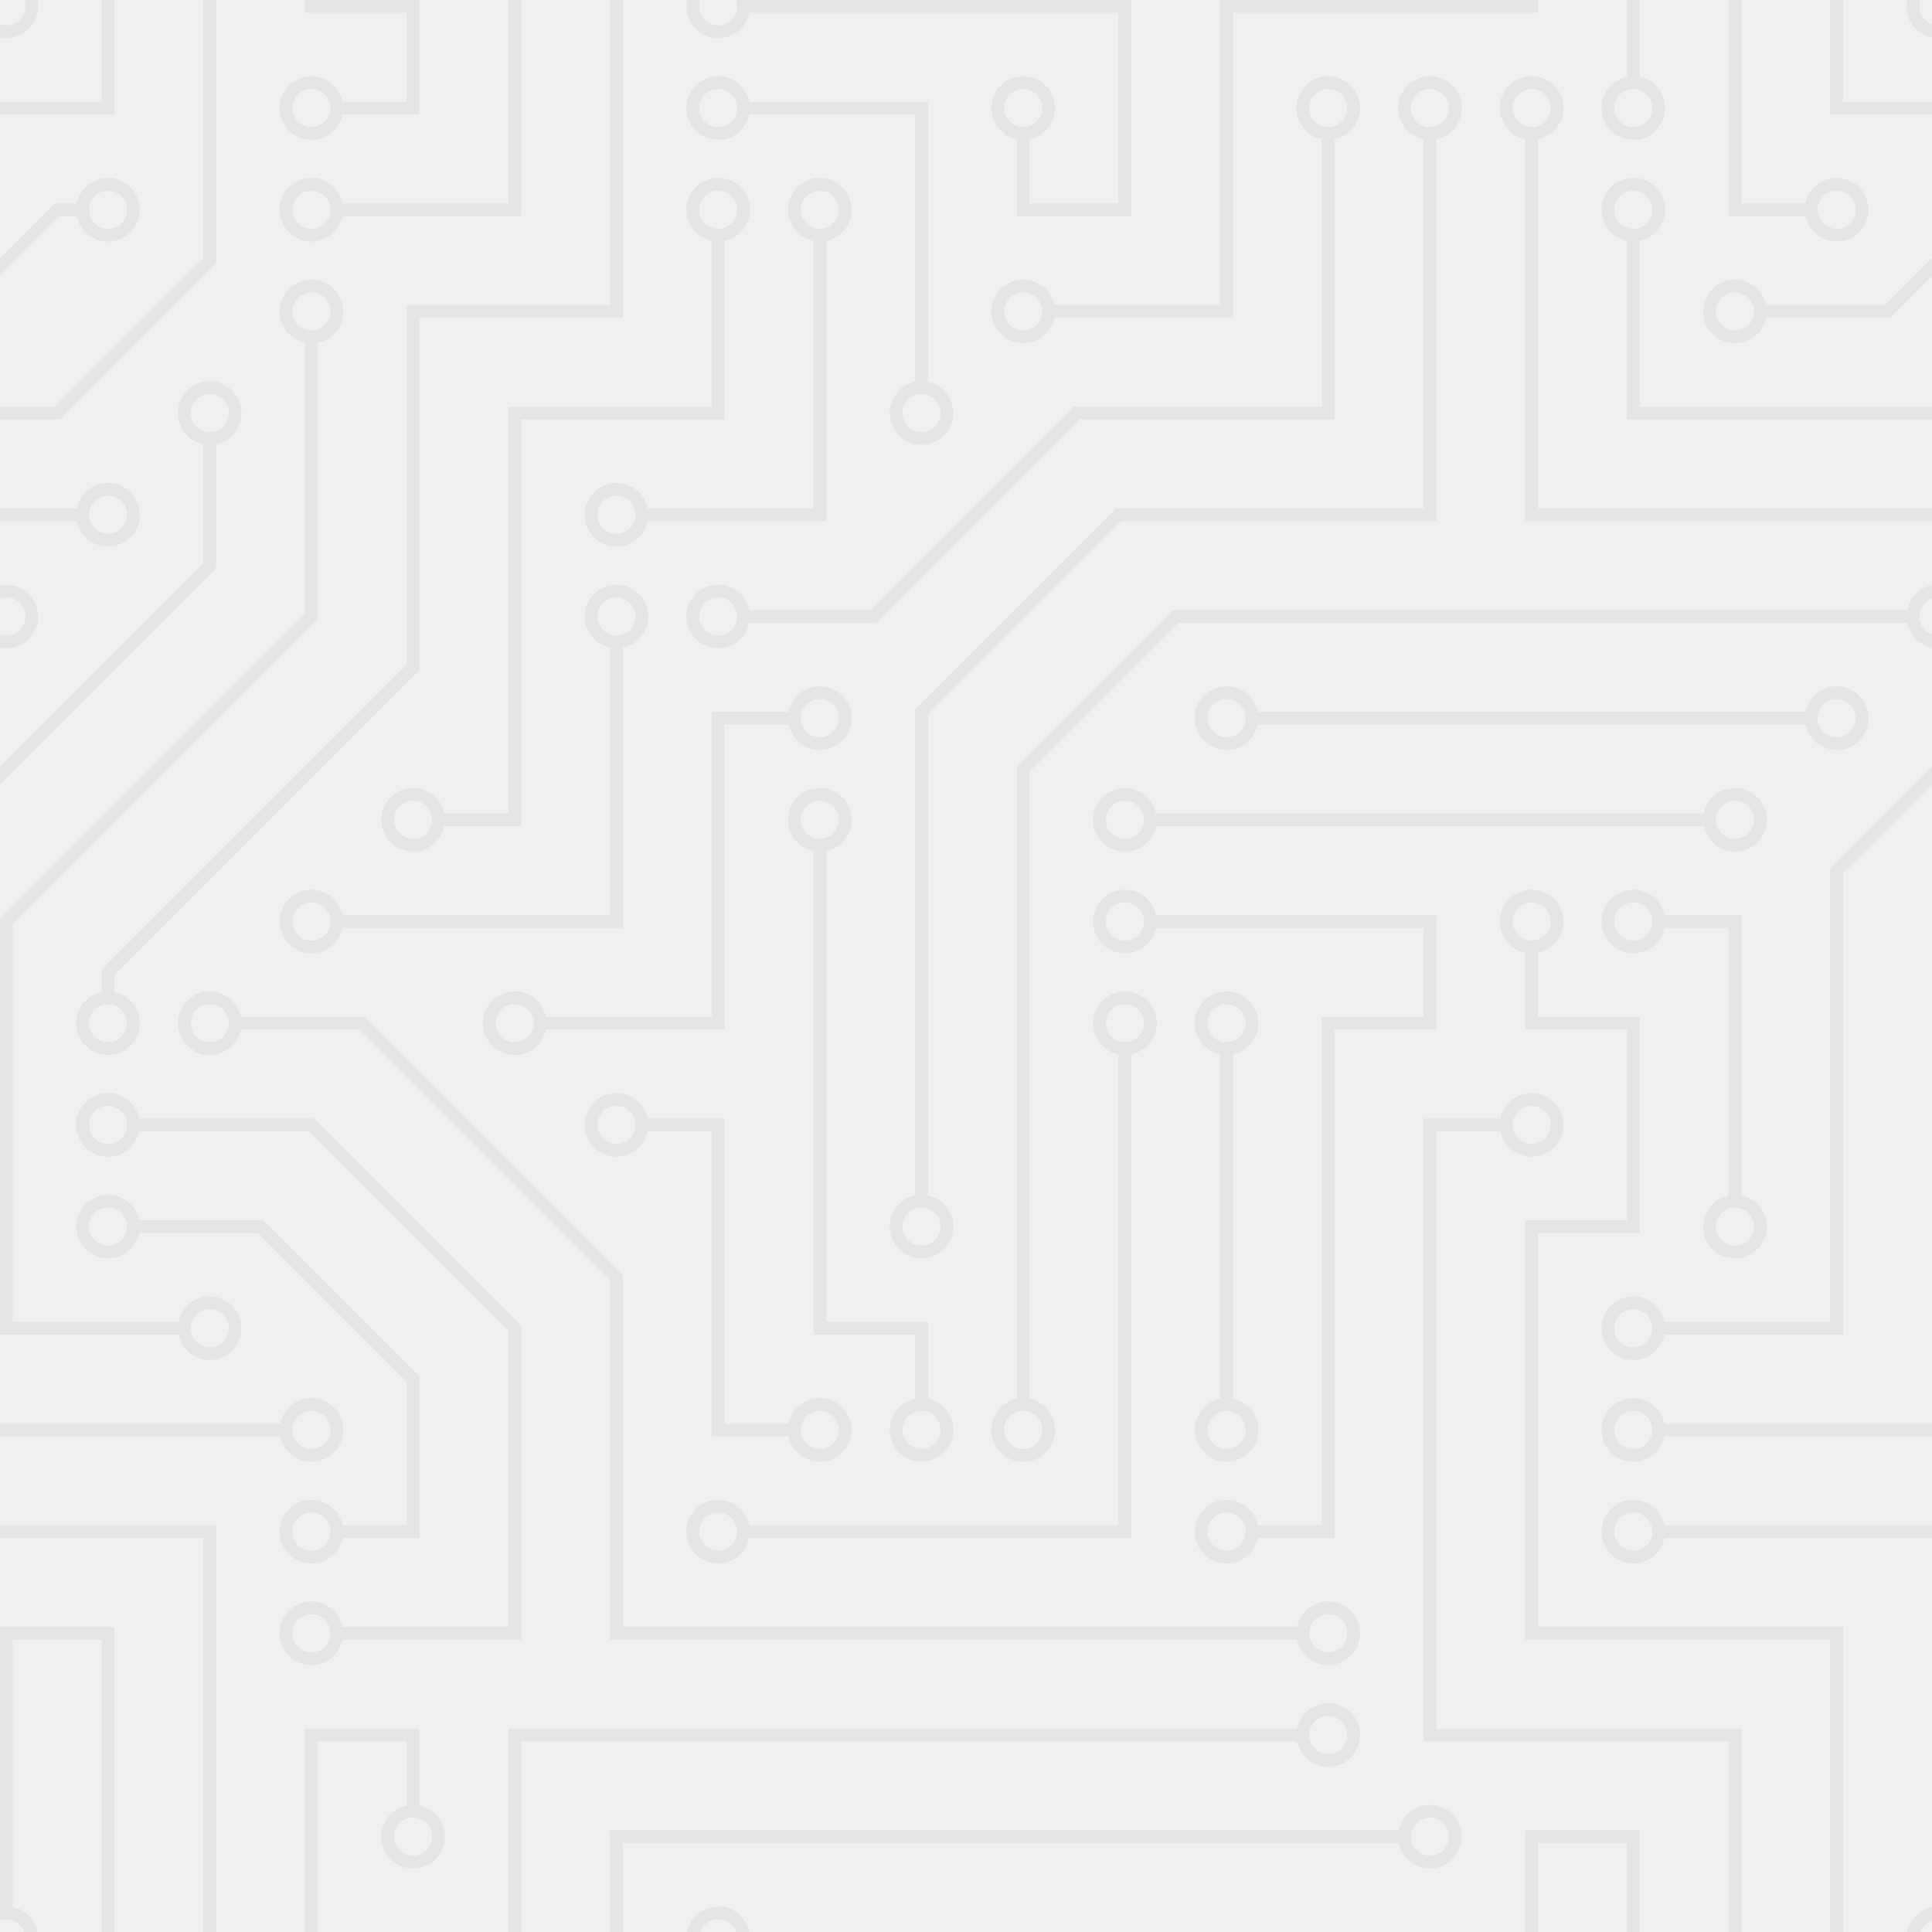
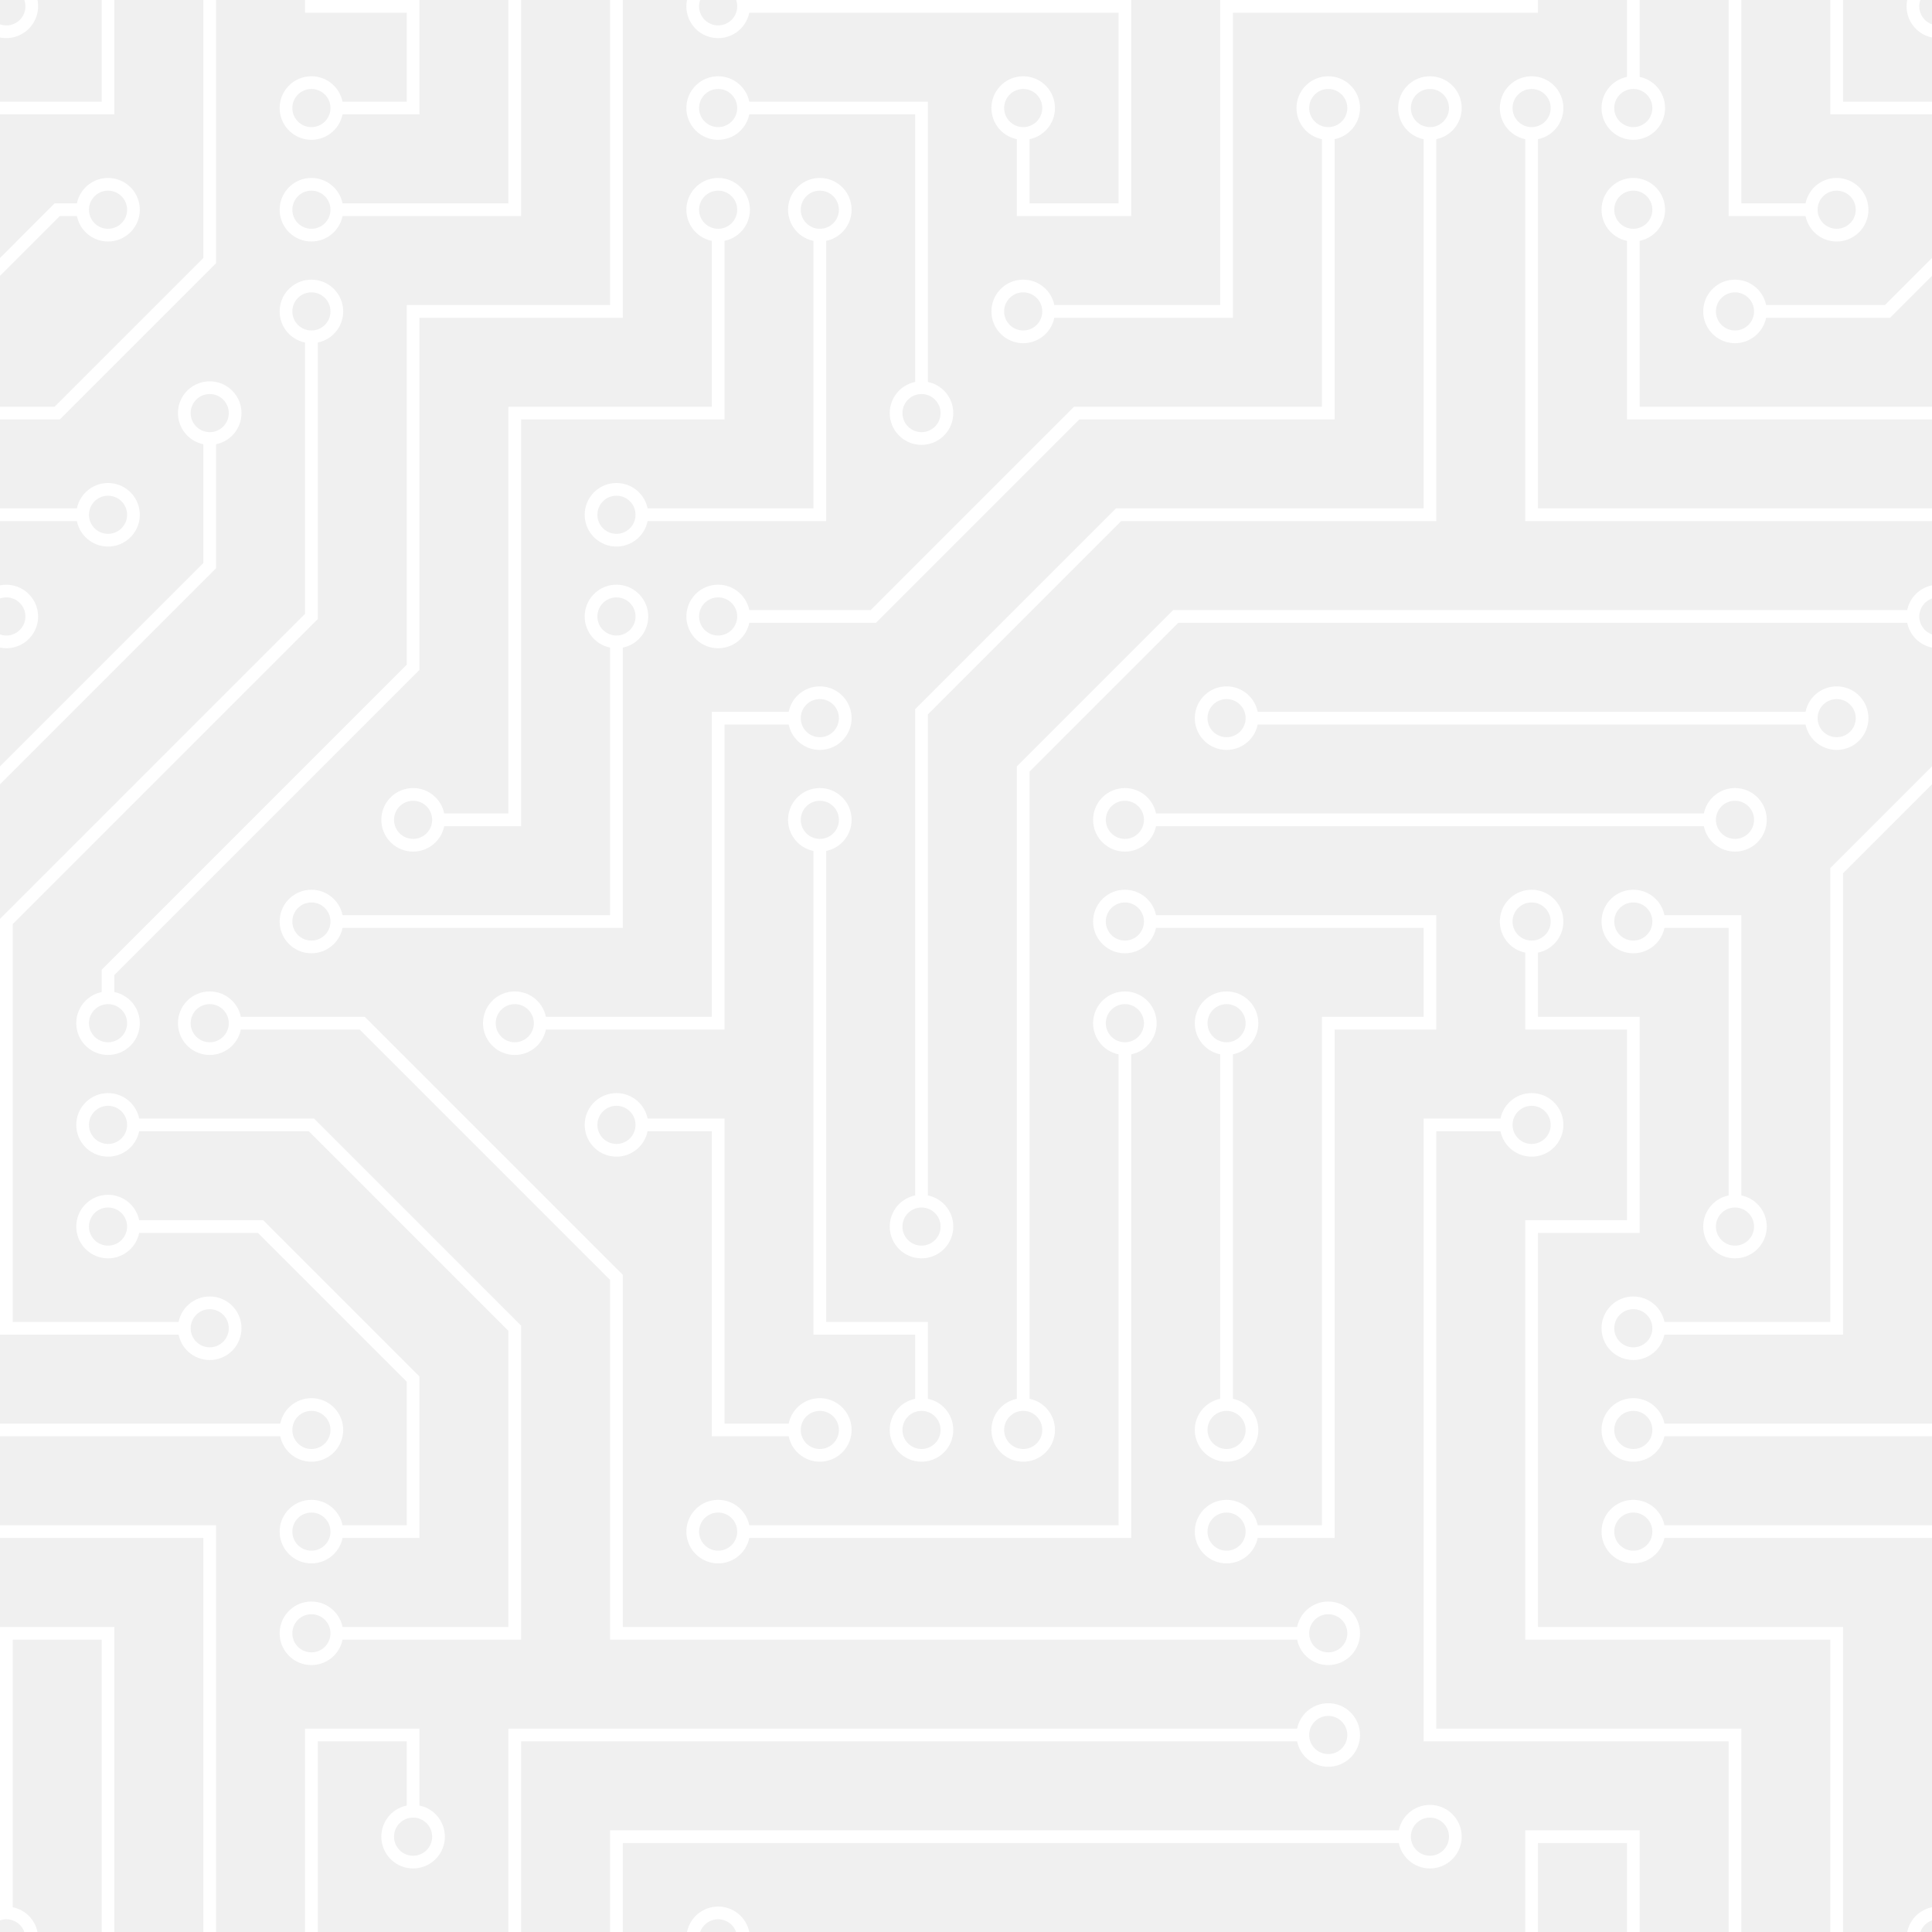
- <svg xmlns="http://www.w3.org/2000/svg" viewBox="0 0 304 304" width="304" height="304" fill-opacity="0.05">
-   <path fill="#000" d="M44.1 224a5 5 0 1 1 0 2H0v-2h44.1zm160 48a5 5 0 1 1 0 2H82v-2h122.1zm57.8-46a5 5 0 1 1 0-2H304v2h-42.1zm0 16a5 5 0 1 1 0-2H304v2h-42.1zm6.2-114a5 5 0 1 1 0 2h-86.2a5 5 0 1 1 0-2h86.2zm-256-48a5 5 0 1 1 0 2H0v-2h12.1zm185.8 34a5 5 0 1 1 0-2h86.2a5 5 0 1 1 0 2h-86.2zM258 12.1a5 5 0 1 1-2 0V0h2v12.1zm-64 208a5 5 0 1 1-2 0v-54.2a5 5 0 1 1 2 0v54.2zm48-198.2V80h62v2h-64V21.9a5 5 0 1 1 2 0zm16 16V64h46v2h-48V37.9a5 5 0 1 1 2 0zm-128 96V208h16v12.1a5 5 0 1 1-2 0V210h-16v-76.1a5 5 0 1 1 2 0zm-5.9-21.9a5 5 0 1 1 0 2H114v48H85.9a5 5 0 1 1 0-2H112v-48h12.1zm-6.2 130a5 5 0 1 1 0-2H176v-74.1a5 5 0 1 1 2 0V242h-60.1zm-16-64a5 5 0 1 1 0-2H114v48h10.1a5 5 0 1 1 0 2H112v-48h-10.1zM66 284.1a5 5 0 1 1-2 0V274H50v30h-2v-32h18v12.1zM236.1 176a5 5 0 1 1 0 2H226v94h48v32h-2v-30h-48v-98h12.1zm25.8-30a5 5 0 1 1 0-2H274v44.1a5 5 0 1 1-2 0V146h-10.1zm-64 96a5 5 0 1 1 0-2H208v-80h16v-14h-42.1a5 5 0 1 1 0-2H226v18h-16v80h-12.1zm86.2-210a5 5 0 1 1 0 2H272V0h2v32h10.1zM98 101.9V146H53.9a5 5 0 1 1 0-2H96v-42.1a5 5 0 1 1 2 0zM53.9 34a5 5 0 1 1 0-2H80V0h2v34H53.9zm60.1 3.9V66H82v64H69.9a5 5 0 1 1 0-2H80V64h32V37.9a5 5 0 1 1 2 0zM101.9 82a5 5 0 1 1 0-2H128V37.9a5 5 0 1 1 2 0V82h-28.1zm16-64a5 5 0 1 1 0-2H146v44.1a5 5 0 1 1-2 0V18h-26.1zm102.2 270a5 5 0 1 1 0 2H98v14h-2v-16h124.1zM242 149.9V160h16v34h-16v62h48v48h-2v-46h-48v-66h16v-30h-16v-12.1a5 5 0 1 1 2 0zM53.9 18a5 5 0 1 1 0-2H64V2H48V0h18v18H53.9zm112 32a5 5 0 1 1 0-2H192V0h50v2h-48v48h-28.1zm-48-48a5 5 0 0 1-9.8-2h2.07a3 3 0 1 0 5.66 0H178v34h-18V21.9a5 5 0 1 1 2 0V32h14V2h-58.1zm0 96a5 5 0 1 1 0-2H137l32-32h39V21.9a5 5 0 1 1 2 0V66h-40.17l-32 32H117.9zm28.1 90.1a5 5 0 1 1-2 0v-76.51L175.59 80H224V21.9a5 5 0 1 1 2 0V82h-49.59L146 112.41v75.69zm16 32a5 5 0 1 1-2 0v-99.51L184.59 96H300.1a5 5 0 0 1 3.9-3.9v2.07a3 3 0 0 0 0 5.66v2.07a5 5 0 0 1-3.9-3.9H185.41L162 121.41v98.69zm-144-64a5 5 0 1 1-2 0v-3.51l48-48V48h32V0h2v50H66v55.41l-48 48v2.69zM50 53.9v43.51l-48 48V208h26.1a5 5 0 1 1 0 2H0v-65.41l48-48V53.9a5 5 0 1 1 2 0zm-16 16V89.41l-34 34v-2.82l32-32V69.9a5 5 0 1 1 2 0zM12.1 32a5 5 0 1 1 0 2H9.41L0 43.41V40.6L8.59 32h3.51zm265.8 18a5 5 0 1 1 0-2h18.69l7.41-7.41v2.82L297.41 50H277.9zm-16 160a5 5 0 1 1 0-2H288v-71.41l16-16v2.82l-14 14V210h-28.1zm-208 32a5 5 0 1 1 0-2H64v-22.59L40.59 194H21.9a5 5 0 1 1 0-2H41.41L66 216.59V242H53.9zm150.2 14a5 5 0 1 1 0 2H96v-56.6L56.6 162H37.9a5 5 0 1 1 0-2h19.5L98 200.6V256h106.1zm-150.2 2a5 5 0 1 1 0-2H80v-46.59L48.59 178H21.9a5 5 0 1 1 0-2H49.41L82 208.59V258H53.9zM34 39.8v1.61L9.41 66H0v-2h8.59L32 40.59V0h2v39.8zM2 300.1a5 5 0 0 1 3.9 3.9H3.83A3 3 0 0 0 0 302.17V256h18v48h-2v-46H2v42.1zM34 241v63h-2v-62H0v-2h34v1zM17 18H0v-2h16V0h2v18h-1zm273-2h14v2h-16V0h2v16zm-32 273v15h-2v-14h-14v14h-2v-16h18v1zM0 92.1A5.02 5.02 0 0 1 6 97a5 5 0 0 1-6 4.9v-2.07a3 3 0 1 0 0-5.66V92.1zM80 272h2v32h-2v-32zm37.9 32h-2.07a3 3 0 0 0-5.66 0h-2.07a5 5 0 0 1 9.8 0zM5.9 0A5.02 5.02 0 0 1 0 5.9V3.83A3 3 0 0 0 3.83 0H5.9zm294.2 0h2.07A3 3 0 0 0 304 3.83V5.9a5 5 0 0 1-3.9-5.9zm3.9 300.1v2.07a3 3 0 0 0-1.83 1.83h-2.07a5 5 0 0 1 3.9-3.9zM97 100a3 3 0 1 0 0-6 3 3 0 0 0 0 6zm0-16a3 3 0 1 0 0-6 3 3 0 0 0 0 6zm16 16a3 3 0 1 0 0-6 3 3 0 0 0 0 6zm16 16a3 3 0 1 0 0-6 3 3 0 0 0 0 6zm0 16a3 3 0 1 0 0-6 3 3 0 0 0 0 6zm-48 32a3 3 0 1 0 0-6 3 3 0 0 0 0 6zm16 16a3 3 0 1 0 0-6 3 3 0 0 0 0 6zm32 48a3 3 0 1 0 0-6 3 3 0 0 0 0 6zm-16 16a3 3 0 1 0 0-6 3 3 0 0 0 0 6zm32-16a3 3 0 1 0 0-6 3 3 0 0 0 0 6zm0-32a3 3 0 1 0 0-6 3 3 0 0 0 0 6zm16 32a3 3 0 1 0 0-6 3 3 0 0 0 0 6zm32 16a3 3 0 1 0 0-6 3 3 0 0 0 0 6zm0-16a3 3 0 1 0 0-6 3 3 0 0 0 0 6zm-16-64a3 3 0 1 0 0-6 3 3 0 0 0 0 6zm16 0a3 3 0 1 0 0-6 3 3 0 0 0 0 6zm16 96a3 3 0 1 0 0-6 3 3 0 0 0 0 6zm0 16a3 3 0 1 0 0-6 3 3 0 0 0 0 6zm16 16a3 3 0 1 0 0-6 3 3 0 0 0 0 6zm16-144a3 3 0 1 0 0-6 3 3 0 0 0 0 6zm0 32a3 3 0 1 0 0-6 3 3 0 0 0 0 6zm16-32a3 3 0 1 0 0-6 3 3 0 0 0 0 6zm16-16a3 3 0 1 0 0-6 3 3 0 0 0 0 6zm-96 0a3 3 0 1 0 0-6 3 3 0 0 0 0 6zm0 16a3 3 0 1 0 0-6 3 3 0 0 0 0 6zm16-32a3 3 0 1 0 0-6 3 3 0 0 0 0 6zm96 0a3 3 0 1 0 0-6 3 3 0 0 0 0 6zm-16-64a3 3 0 1 0 0-6 3 3 0 0 0 0 6zm16-16a3 3 0 1 0 0-6 3 3 0 0 0 0 6zm-32 0a3 3 0 1 0 0-6 3 3 0 0 0 0 6zm0-16a3 3 0 1 0 0-6 3 3 0 0 0 0 6zm-16 0a3 3 0 1 0 0-6 3 3 0 0 0 0 6zm-16 0a3 3 0 1 0 0-6 3 3 0 0 0 0 6zm-16 0a3 3 0 1 0 0-6 3 3 0 0 0 0 6zM49 36a3 3 0 1 0 0-6 3 3 0 0 0 0 6zm-32 0a3 3 0 1 0 0-6 3 3 0 0 0 0 6zm32 16a3 3 0 1 0 0-6 3 3 0 0 0 0 6zM33 68a3 3 0 1 0 0-6 3 3 0 0 0 0 6zm16-48a3 3 0 1 0 0-6 3 3 0 0 0 0 6zm0 240a3 3 0 1 0 0-6 3 3 0 0 0 0 6zm16 32a3 3 0 1 0 0-6 3 3 0 0 0 0 6zm-16-64a3 3 0 1 0 0-6 3 3 0 0 0 0 6zm0 16a3 3 0 1 0 0-6 3 3 0 0 0 0 6zm-16-32a3 3 0 1 0 0-6 3 3 0 0 0 0 6zm80-176a3 3 0 1 0 0-6 3 3 0 0 0 0 6zm16 0a3 3 0 1 0 0-6 3 3 0 0 0 0 6zm-16-16a3 3 0 1 0 0-6 3 3 0 0 0 0 6zm32 48a3 3 0 1 0 0-6 3 3 0 0 0 0 6zm16-16a3 3 0 1 0 0-6 3 3 0 0 0 0 6zm0-32a3 3 0 1 0 0-6 3 3 0 0 0 0 6zm112 176a3 3 0 1 0 0-6 3 3 0 0 0 0 6zm-16 16a3 3 0 1 0 0-6 3 3 0 0 0 0 6zm0 16a3 3 0 1 0 0-6 3 3 0 0 0 0 6zm0 16a3 3 0 1 0 0-6 3 3 0 0 0 0 6zM17 180a3 3 0 1 0 0-6 3 3 0 0 0 0 6zm0 16a3 3 0 1 0 0-6 3 3 0 0 0 0 6zm0-32a3 3 0 1 0 0-6 3 3 0 0 0 0 6zm16 0a3 3 0 1 0 0-6 3 3 0 0 0 0 6zM17 84a3 3 0 1 0 0-6 3 3 0 0 0 0 6zm32 64a3 3 0 1 0 0-6 3 3 0 0 0 0 6zm16-16a3 3 0 1 0 0-6 3 3 0 0 0 0 6z" />
+ <svg xmlns="http://www.w3.org/2000/svg" viewBox="0 0 304 304" width="304" height="304" fill-opacity="1">
+   <path fill="#FFF" d="M44.1 224a5 5 0 1 1 0 2H0v-2h44.1zm160 48a5 5 0 1 1 0 2H82v-2h122.1zm57.8-46a5 5 0 1 1 0-2H304v2h-42.1zm0 16a5 5 0 1 1 0-2H304v2h-42.1zm6.2-114a5 5 0 1 1 0 2h-86.2a5 5 0 1 1 0-2h86.2zm-256-48a5 5 0 1 1 0 2H0v-2h12.1zm185.8 34a5 5 0 1 1 0-2h86.2a5 5 0 1 1 0 2h-86.2zM258 12.1a5 5 0 1 1-2 0V0h2v12.1zm-64 208a5 5 0 1 1-2 0v-54.2a5 5 0 1 1 2 0v54.2zm48-198.2V80h62v2h-64V21.9a5 5 0 1 1 2 0zm16 16V64h46v2h-48V37.9a5 5 0 1 1 2 0zm-128 96V208h16v12.1a5 5 0 1 1-2 0V210h-16v-76.1a5 5 0 1 1 2 0zm-5.9-21.9a5 5 0 1 1 0 2H114v48H85.9a5 5 0 1 1 0-2H112v-48h12.1zm-6.2 130a5 5 0 1 1 0-2H176v-74.1a5 5 0 1 1 2 0V242h-60.1zm-16-64a5 5 0 1 1 0-2H114v48h10.1a5 5 0 1 1 0 2H112v-48h-10.1zM66 284.1a5 5 0 1 1-2 0V274H50v30h-2v-32h18v12.1zM236.1 176a5 5 0 1 1 0 2H226v94h48v32h-2v-30h-48v-98h12.1zm25.8-30a5 5 0 1 1 0-2H274v44.1a5 5 0 1 1-2 0V146h-10.1zm-64 96a5 5 0 1 1 0-2H208v-80h16v-14h-42.1a5 5 0 1 1 0-2H226v18h-16v80h-12.1zm86.2-210a5 5 0 1 1 0 2H272V0h2v32h10.1zM98 101.9V146H53.9a5 5 0 1 1 0-2H96v-42.1a5 5 0 1 1 2 0zM53.9 34a5 5 0 1 1 0-2H80V0h2v34H53.9zm60.1 3.9V66H82v64H69.9a5 5 0 1 1 0-2H80V64h32V37.9a5 5 0 1 1 2 0zM101.9 82a5 5 0 1 1 0-2H128V37.9a5 5 0 1 1 2 0V82h-28.1zm16-64a5 5 0 1 1 0-2H146v44.1a5 5 0 1 1-2 0V18h-26.1zm102.2 270a5 5 0 1 1 0 2H98v14h-2v-16h124.1zM242 149.9V160h16v34h-16v62h48v48h-2v-46h-48v-66h16v-30h-16v-12.1a5 5 0 1 1 2 0zM53.9 18a5 5 0 1 1 0-2H64V2H48V0h18v18H53.9zm112 32a5 5 0 1 1 0-2H192V0h50v2h-48v48h-28.1zm-48-48a5 5 0 0 1-9.8-2h2.07a3 3 0 1 0 5.66 0H178v34h-18V21.9a5 5 0 1 1 2 0V32h14V2h-58.1zm0 96a5 5 0 1 1 0-2H137l32-32h39V21.9a5 5 0 1 1 2 0V66h-40.17l-32 32H117.9zm28.1 90.1a5 5 0 1 1-2 0v-76.51L175.59 80H224V21.9a5 5 0 1 1 2 0V82h-49.59L146 112.41v75.69zm16 32a5 5 0 1 1-2 0v-99.51L184.59 96H300.1a5 5 0 0 1 3.9-3.9v2.07a3 3 0 0 0 0 5.66v2.07a5 5 0 0 1-3.9-3.9H185.41L162 121.41v98.69zm-144-64a5 5 0 1 1-2 0v-3.51l48-48V48h32V0h2v50H66v55.41l-48 48v2.69zM50 53.9v43.51l-48 48V208h26.1a5 5 0 1 1 0 2H0v-65.41l48-48V53.9a5 5 0 1 1 2 0zm-16 16V89.41l-34 34v-2.82l32-32V69.9a5 5 0 1 1 2 0zM12.1 32a5 5 0 1 1 0 2H9.41L0 43.41V40.6L8.59 32h3.51zm265.8 18a5 5 0 1 1 0-2h18.69l7.41-7.41v2.82L297.41 50H277.9zm-16 160a5 5 0 1 1 0-2H288v-71.41l16-16v2.82l-14 14V210h-28.1zm-208 32a5 5 0 1 1 0-2H64v-22.59L40.59 194H21.9a5 5 0 1 1 0-2H41.41L66 216.59V242H53.9zm150.2 14a5 5 0 1 1 0 2H96v-56.6L56.6 162H37.9a5 5 0 1 1 0-2h19.5L98 200.6V256h106.1zm-150.2 2a5 5 0 1 1 0-2H80v-46.59L48.59 178H21.9a5 5 0 1 1 0-2H49.41L82 208.59V258H53.9zM34 39.8v1.61L9.41 66H0v-2h8.59L32 40.59V0h2v39.8zM2 300.1a5 5 0 0 1 3.9 3.9H3.83A3 3 0 0 0 0 302.17V256h18v48h-2v-46H2v42.1zM34 241v63h-2v-62H0v-2h34v1zM17 18H0v-2h16V0h2v18h-1zm273-2h14v2h-16V0h2v16zm-32 273v15h-2v-14h-14v14h-2v-16h18v1zM0 92.1A5.02 5.02 0 0 1 6 97a5 5 0 0 1-6 4.9v-2.07a3 3 0 1 0 0-5.66V92.1zM80 272h2v32h-2v-32zm37.9 32h-2.07a3 3 0 0 0-5.66 0h-2.07a5 5 0 0 1 9.8 0zM5.9 0A5.02 5.02 0 0 1 0 5.9V3.83A3 3 0 0 0 3.83 0H5.9zm294.2 0h2.07A3 3 0 0 0 304 3.83V5.9a5 5 0 0 1-3.9-5.9zm3.9 300.1v2.07a3 3 0 0 0-1.83 1.83h-2.07a5 5 0 0 1 3.9-3.9zM97 100a3 3 0 1 0 0-6 3 3 0 0 0 0 6zm0-16a3 3 0 1 0 0-6 3 3 0 0 0 0 6zm16 16a3 3 0 1 0 0-6 3 3 0 0 0 0 6zm16 16a3 3 0 1 0 0-6 3 3 0 0 0 0 6zm0 16a3 3 0 1 0 0-6 3 3 0 0 0 0 6zm-48 32a3 3 0 1 0 0-6 3 3 0 0 0 0 6zm16 16a3 3 0 1 0 0-6 3 3 0 0 0 0 6zm32 48a3 3 0 1 0 0-6 3 3 0 0 0 0 6zm-16 16a3 3 0 1 0 0-6 3 3 0 0 0 0 6zm32-16a3 3 0 1 0 0-6 3 3 0 0 0 0 6zm0-32a3 3 0 1 0 0-6 3 3 0 0 0 0 6zm16 32a3 3 0 1 0 0-6 3 3 0 0 0 0 6zm32 16a3 3 0 1 0 0-6 3 3 0 0 0 0 6zm0-16a3 3 0 1 0 0-6 3 3 0 0 0 0 6zm-16-64a3 3 0 1 0 0-6 3 3 0 0 0 0 6zm16 0a3 3 0 1 0 0-6 3 3 0 0 0 0 6zm16 96a3 3 0 1 0 0-6 3 3 0 0 0 0 6zm0 16a3 3 0 1 0 0-6 3 3 0 0 0 0 6zm16 16a3 3 0 1 0 0-6 3 3 0 0 0 0 6zm16-144a3 3 0 1 0 0-6 3 3 0 0 0 0 6zm0 32a3 3 0 1 0 0-6 3 3 0 0 0 0 6zm16-32a3 3 0 1 0 0-6 3 3 0 0 0 0 6zm16-16a3 3 0 1 0 0-6 3 3 0 0 0 0 6zm-96 0a3 3 0 1 0 0-6 3 3 0 0 0 0 6zm0 16a3 3 0 1 0 0-6 3 3 0 0 0 0 6zm16-32a3 3 0 1 0 0-6 3 3 0 0 0 0 6zm96 0a3 3 0 1 0 0-6 3 3 0 0 0 0 6zm-16-64a3 3 0 1 0 0-6 3 3 0 0 0 0 6zm16-16a3 3 0 1 0 0-6 3 3 0 0 0 0 6zm-32 0a3 3 0 1 0 0-6 3 3 0 0 0 0 6zm0-16a3 3 0 1 0 0-6 3 3 0 0 0 0 6zm-16 0a3 3 0 1 0 0-6 3 3 0 0 0 0 6zm-16 0a3 3 0 1 0 0-6 3 3 0 0 0 0 6zm-16 0a3 3 0 1 0 0-6 3 3 0 0 0 0 6zM49 36a3 3 0 1 0 0-6 3 3 0 0 0 0 6zm-32 0a3 3 0 1 0 0-6 3 3 0 0 0 0 6zm32 16a3 3 0 1 0 0-6 3 3 0 0 0 0 6zM33 68a3 3 0 1 0 0-6 3 3 0 0 0 0 6zm16-48a3 3 0 1 0 0-6 3 3 0 0 0 0 6zm0 240a3 3 0 1 0 0-6 3 3 0 0 0 0 6zm16 32a3 3 0 1 0 0-6 3 3 0 0 0 0 6zm-16-64a3 3 0 1 0 0-6 3 3 0 0 0 0 6zm0 16a3 3 0 1 0 0-6 3 3 0 0 0 0 6zm-16-32a3 3 0 1 0 0-6 3 3 0 0 0 0 6zm80-176a3 3 0 1 0 0-6 3 3 0 0 0 0 6zm16 0a3 3 0 1 0 0-6 3 3 0 0 0 0 6zm-16-16a3 3 0 1 0 0-6 3 3 0 0 0 0 6zm32 48a3 3 0 1 0 0-6 3 3 0 0 0 0 6zm16-16a3 3 0 1 0 0-6 3 3 0 0 0 0 6zm0-32a3 3 0 1 0 0-6 3 3 0 0 0 0 6zm112 176a3 3 0 1 0 0-6 3 3 0 0 0 0 6zm-16 16a3 3 0 1 0 0-6 3 3 0 0 0 0 6zm0 16a3 3 0 1 0 0-6 3 3 0 0 0 0 6zm0 16a3 3 0 1 0 0-6 3 3 0 0 0 0 6zM17 180a3 3 0 1 0 0-6 3 3 0 0 0 0 6zm0 16a3 3 0 1 0 0-6 3 3 0 0 0 0 6zm0-32a3 3 0 1 0 0-6 3 3 0 0 0 0 6zm16 0a3 3 0 1 0 0-6 3 3 0 0 0 0 6zM17 84a3 3 0 1 0 0-6 3 3 0 0 0 0 6zm32 64a3 3 0 1 0 0-6 3 3 0 0 0 0 6zm16-16a3 3 0 1 0 0-6 3 3 0 0 0 0 6z" />
</svg>
